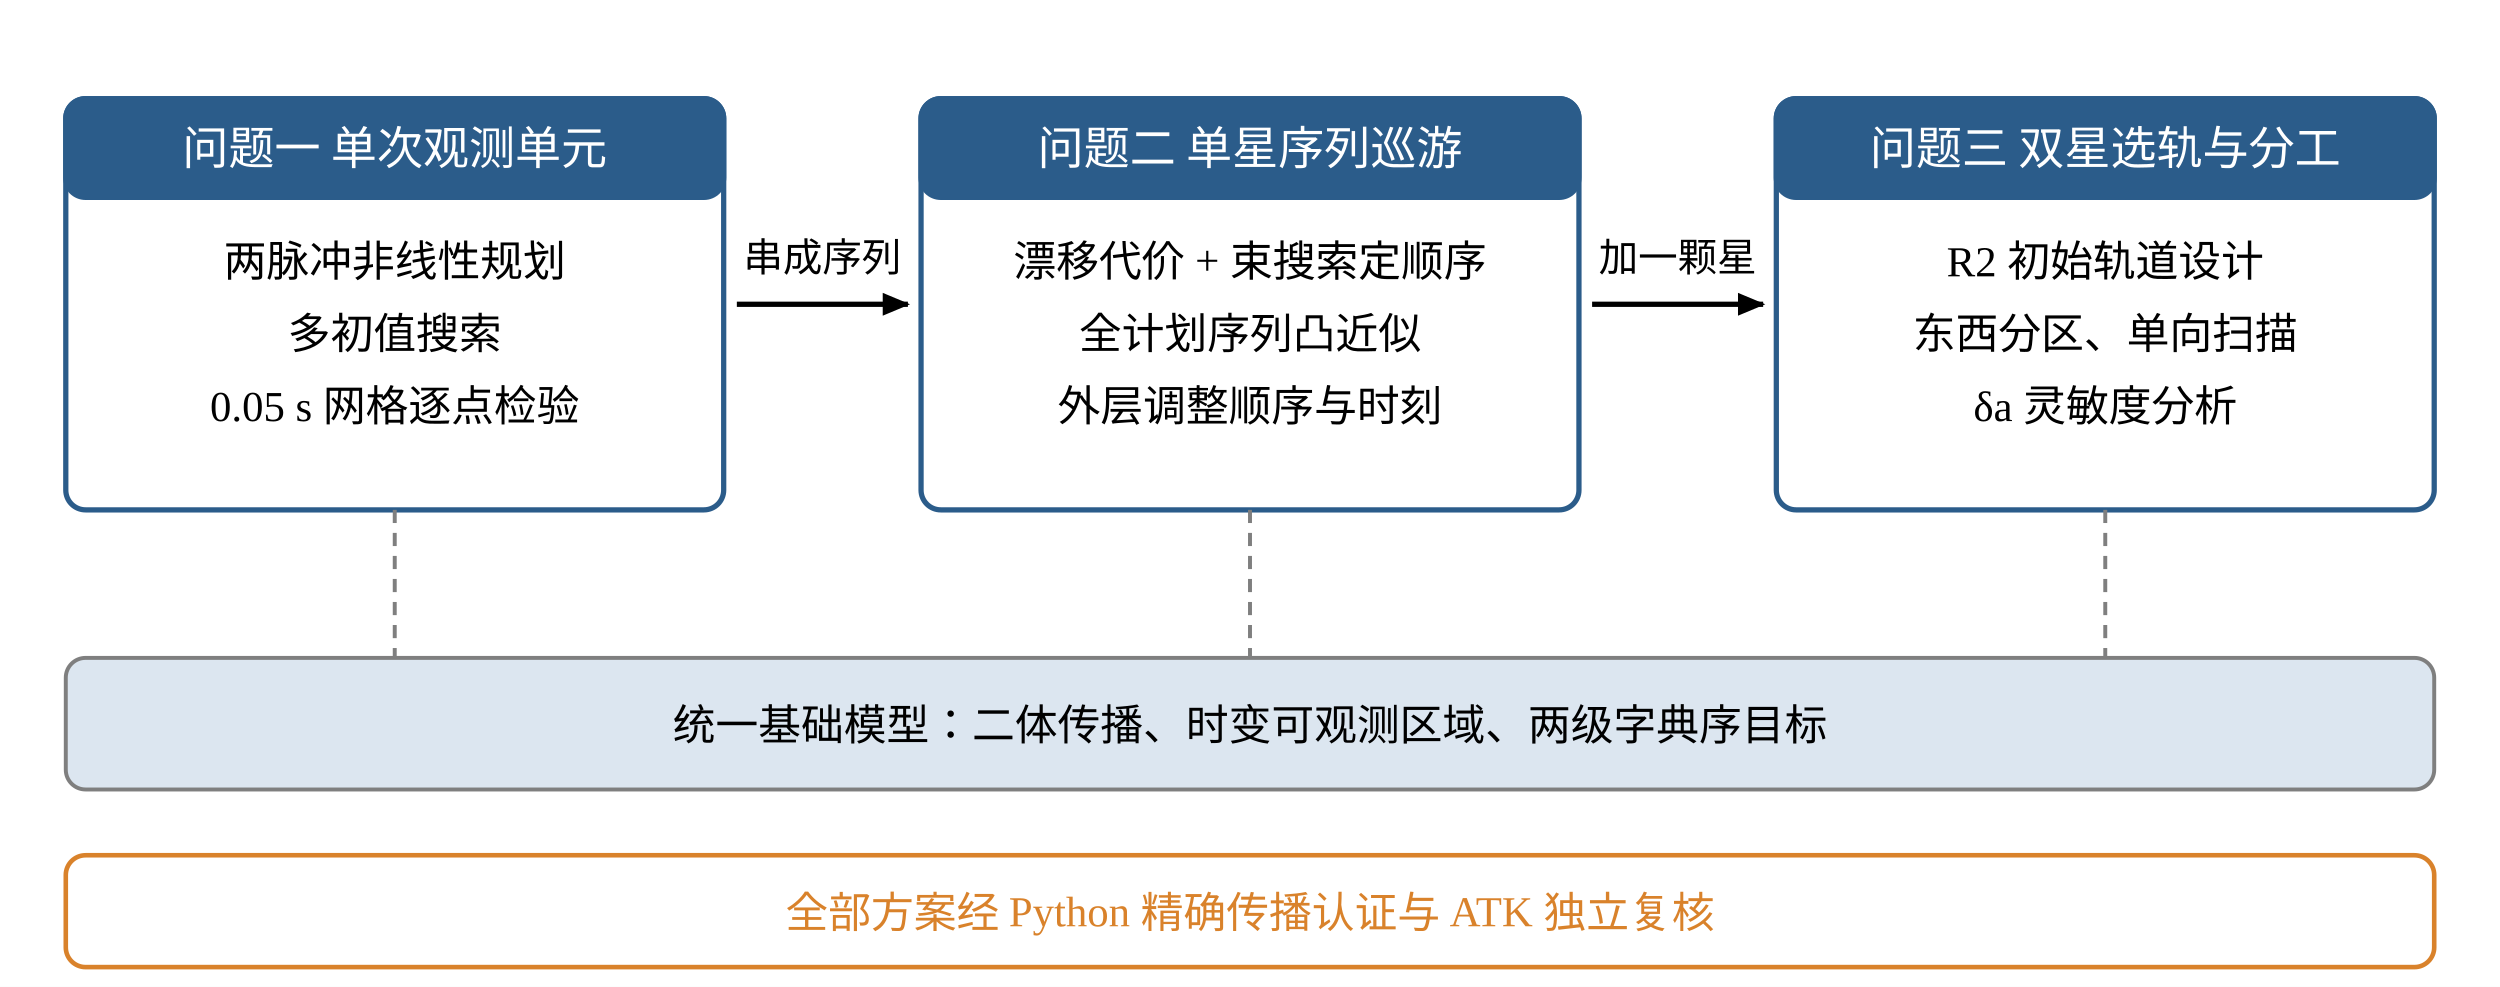
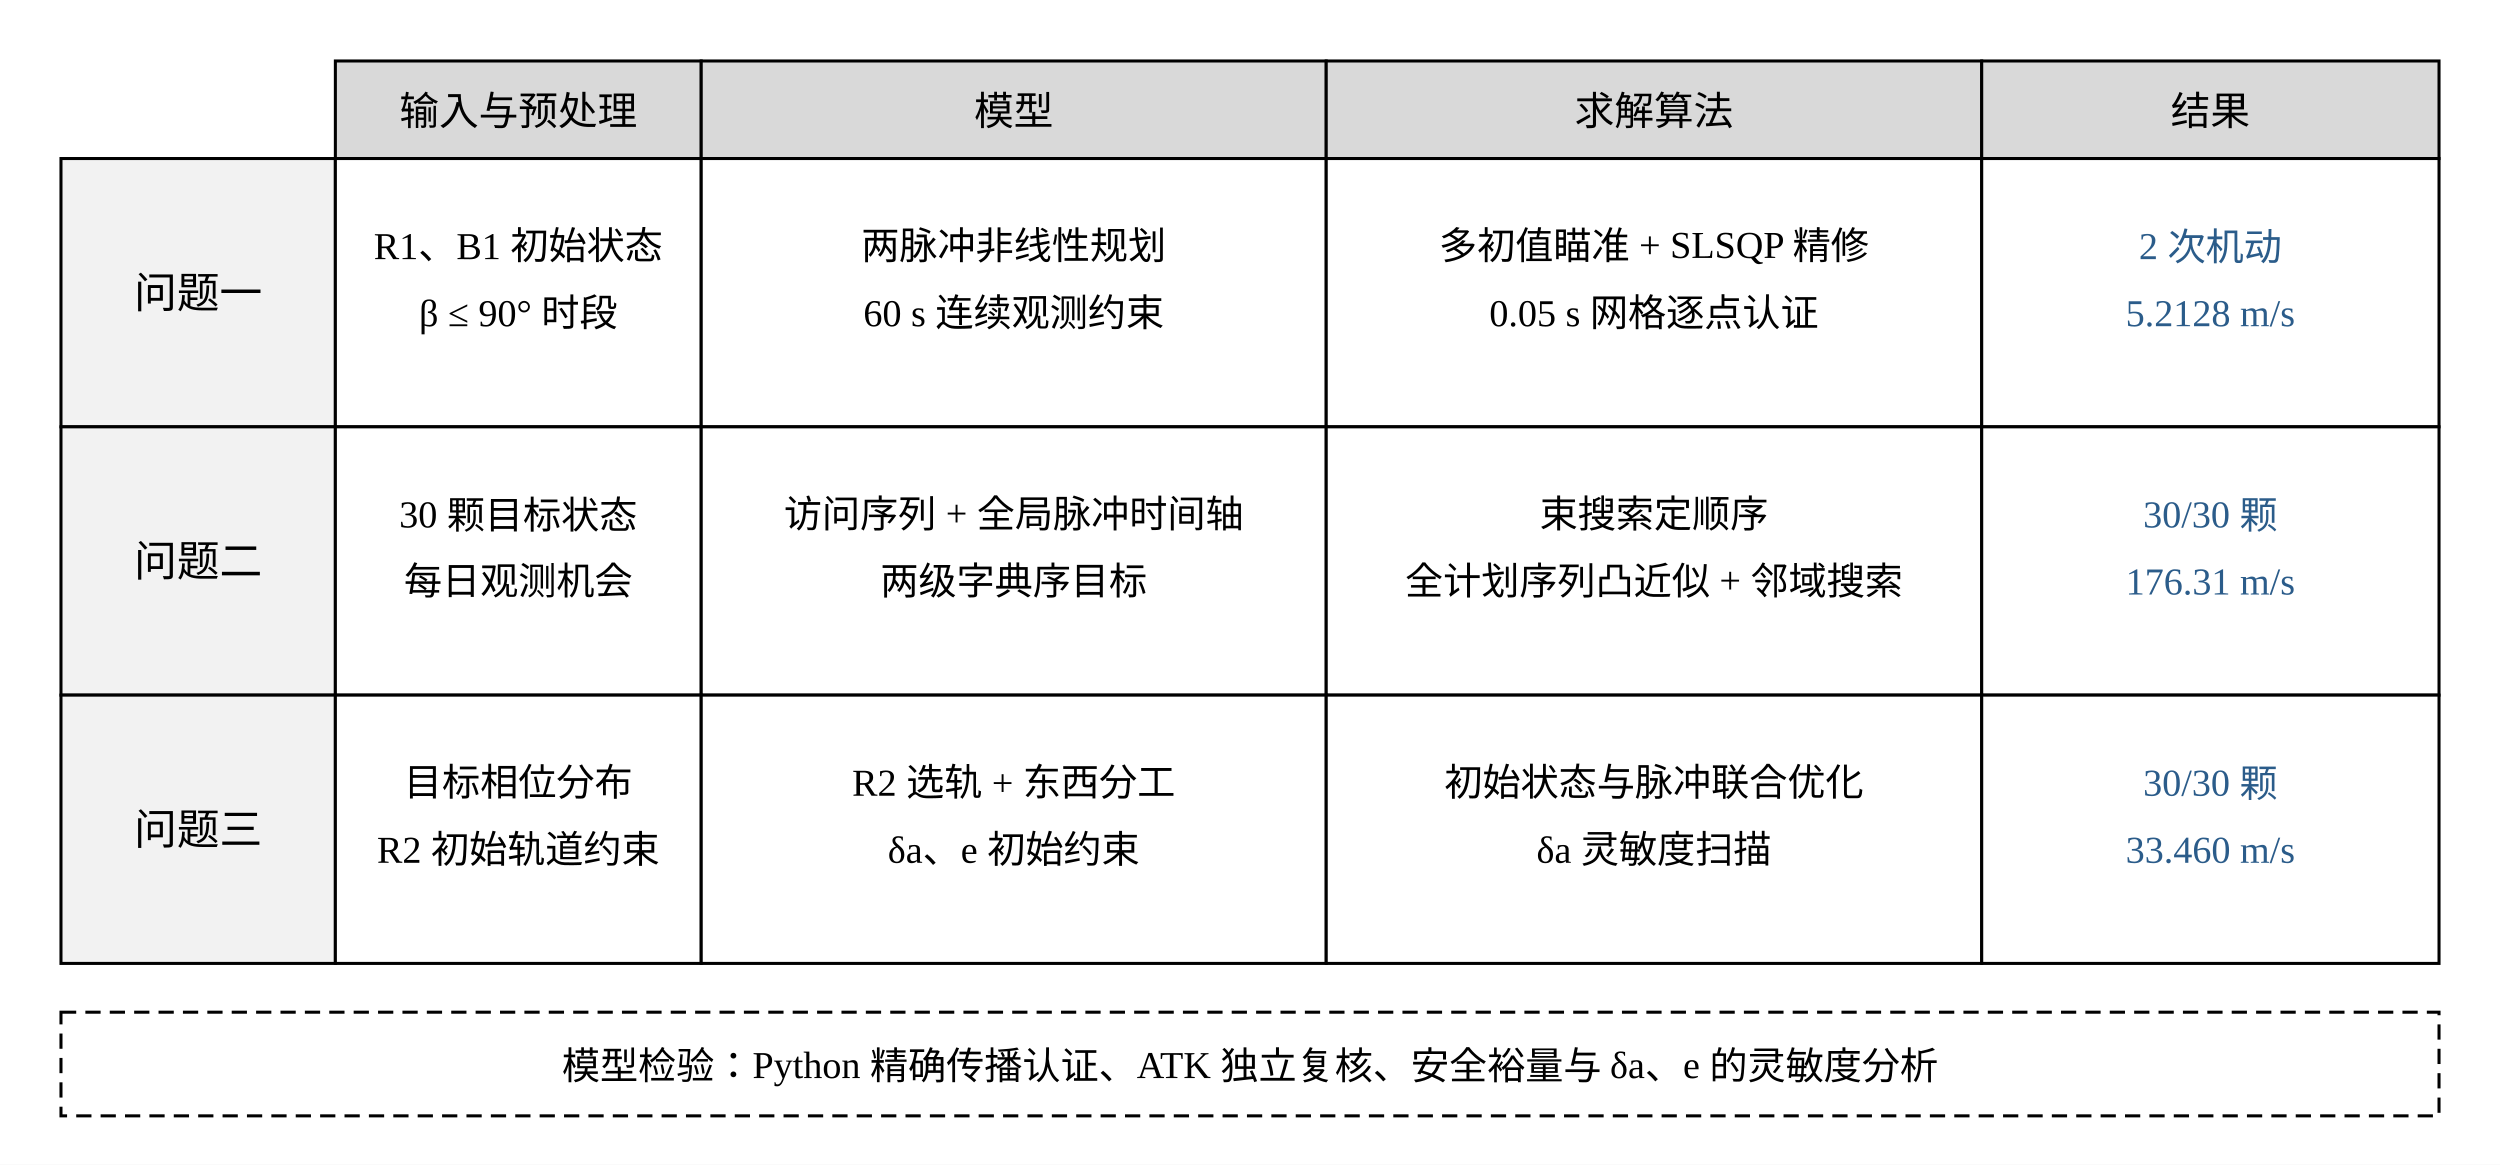
- <svg xmlns="http://www.w3.org/2000/svg" width="760" height="300" viewBox="0 0 760 300">
-   <rect x="0" y="0" width="760" height="300" fill="#FFFFFF" />
-   <rect x="20" y="30" width="200" height="125" rx="6" ry="6" fill="#FFFFFF" stroke="#2B5C8A" stroke-width="1.6" />
-   <rect x="20" y="30" width="200" height="30" rx="6" ry="6" fill="#2B5C8A" stroke="#2B5C8A" stroke-width="1.6" />
-   <text x="120.0" y="50.0" font-family="SimSun, Times New Roman" font-size="14" text-anchor="middle" fill="#FFFFFF">问题一  单次观测单元</text>
-   <text x="120.0" y="84.0" font-family="SimSun, Times New Roman" font-size="13" text-anchor="middle" fill="#000000">两脉冲非线性规划</text>
-   <text x="120.0" y="106.0" font-family="SimSun, Times New Roman" font-size="13" text-anchor="middle" fill="#000000">多初值搜索</text>
-   <text x="120.0" y="128.0" font-family="SimSun, Times New Roman" font-size="13" text-anchor="middle" fill="#000000">0.05 s 网格逐点检验</text>
-   <rect x="280" y="30" width="200" height="125" rx="6" ry="6" fill="#FFFFFF" stroke="#2B5C8A" stroke-width="1.6" />
-   <rect x="280" y="30" width="200" height="30" rx="6" ry="6" fill="#2B5C8A" stroke="#2B5C8A" stroke-width="1.6" />
-   <text x="380.0" y="50.0" font-family="SimSun, Times New Roman" font-size="14" text-anchor="middle" fill="#FFFFFF">问题二  单星序列巡游</text>
-   <text x="380.0" y="84.0" font-family="SimSun, Times New Roman" font-size="13" text-anchor="middle" fill="#000000">漂移代价 + 束搜索定顺序</text>
-   <text x="380.0" y="106.0" font-family="SimSun, Times New Roman" font-size="13" text-anchor="middle" fill="#000000">全计划序列凸近似</text>
-   <text x="380.0" y="128.0" font-family="SimSun, Times New Roman" font-size="13" text-anchor="middle" fill="#000000">外层调整顺序与时刻</text>
-   <rect x="540" y="30" width="200" height="125" rx="6" ry="6" fill="#FFFFFF" stroke="#2B5C8A" stroke-width="1.6" />
-   <rect x="540" y="30" width="200" height="30" rx="6" ry="6" fill="#2B5C8A" stroke="#2B5C8A" stroke-width="1.6" />
-   <text x="640.0" y="50.0" font-family="SimSun, Times New Roman" font-size="14" text-anchor="middle" fill="#FFFFFF">问题三  双星选轨与分工</text>
-   <text x="640.0" y="84.0" font-family="SimSun, Times New Roman" font-size="13" text-anchor="middle" fill="#000000">R2 初始轨道设计</text>
-   <text x="640.0" y="106.0" font-family="SimSun, Times New Roman" font-size="13" text-anchor="middle" fill="#000000">东西分区、单向扫描</text>
-   <text x="640.0" y="128.0" font-family="SimSun, Times New Roman" font-size="13" text-anchor="middle" fill="#000000">δa 灵敏度分析</text>
-   <line x1="224.0" y1="92.5" x2="276.0" y2="92.5" stroke="#000000" stroke-width="1.6" />
-   <polygon points="276.0,92.5 268.6,95.6 268.6,89.4" fill="#000000" stroke="#000000" stroke-width="0.5" />
-   <line x1="484.0" y1="92.5" x2="536.0" y2="92.5" stroke="#000000" stroke-width="1.6" />
-   <polygon points="536.0,92.5 528.6,95.6 528.6,89.4" fill="#000000" stroke="#000000" stroke-width="0.5" />
-   <text x="250.0" y="82.5" font-family="SimSun, Times New Roman" font-size="12" text-anchor="middle" fill="#000000">串成序列</text>
-   <text x="510.0" y="82.5" font-family="SimSun, Times New Roman" font-size="12" text-anchor="middle" fill="#000000">加一颗星</text>
-   <rect x="20" y="200" width="720" height="40" rx="6" ry="6" fill="#DCE6F0" stroke="#7F7F7F" stroke-width="1.2" />
-   <text x="380.0" y="225.0" font-family="SimSun, Times New Roman" font-size="13" text-anchor="middle" fill="#000000">统一基础模型：二体传播、时变可观测区域、两级字典序目标</text>
-   <line x1="120.0" y1="155.0" x2="120.0" y2="200.0" stroke="#7F7F7F" stroke-width="1.2" stroke-dasharray="4,3" />
-   <line x1="380.0" y1="155.0" x2="380.0" y2="200.0" stroke="#7F7F7F" stroke-width="1.2" stroke-dasharray="4,3" />
-   <line x1="640.0" y1="155.0" x2="640.0" y2="200.0" stroke="#7F7F7F" stroke-width="1.2" stroke-dasharray="4,3" />
-   <rect x="20" y="260" width="720" height="34" rx="6" ry="6" fill="#FFFFFF" stroke="#D9822B" stroke-width="1.4" />
-   <text x="380.0" y="282.0" font-family="SimSun, Times New Roman" font-size="13" text-anchor="middle" fill="#D9822B">全部方案经 Python 精确传播认证与 ATK 独立复核</text>
+ <svg xmlns="http://www.w3.org/2000/svg" width="820" height="382" viewBox="0 0 820 382">
+   <rect x="0" y="0" width="820" height="382" fill="#FFFFFF" />
+   <rect x="110" y="20" width="120" height="32" fill="#D9D9D9" stroke="#000000" stroke-width="1" />
+   <text x="170.0" y="41.0" font-family="SimSun, Times New Roman" font-size="13" text-anchor="middle" fill="#000000">输入与预处理</text>
+   <rect x="230" y="20" width="205" height="32" fill="#D9D9D9" stroke="#000000" stroke-width="1" />
+   <text x="332.5" y="41.0" font-family="SimSun, Times New Roman" font-size="13" text-anchor="middle" fill="#000000">模型</text>
+   <rect x="435" y="20" width="215" height="32" fill="#D9D9D9" stroke="#000000" stroke-width="1" />
+   <text x="542.5" y="41.0" font-family="SimSun, Times New Roman" font-size="13" text-anchor="middle" fill="#000000">求解算法</text>
+   <rect x="650" y="20" width="150" height="32" fill="#D9D9D9" stroke="#000000" stroke-width="1" />
+   <text x="725.0" y="41.0" font-family="SimSun, Times New Roman" font-size="13" text-anchor="middle" fill="#000000">结果</text>
+   <rect x="20" y="52" width="90" height="88" fill="#F2F2F2" stroke="#000000" stroke-width="1" />
+   <text x="65.0" y="101.0" font-family="SimSun, Times New Roman" font-size="14" text-anchor="middle" fill="#000000">问题一</text>
+   <rect x="110" y="52" width="120" height="88" fill="#FFFFFF" stroke="#000000" stroke-width="1" />
+   <text x="170.0" y="85.0" font-family="SimSun, Times New Roman" font-size="12.5" text-anchor="middle" fill="#000000">R1、B1 初始状态</text>
+   <text x="170.0" y="107.0" font-family="SimSun, Times New Roman" font-size="12.5" text-anchor="middle" fill="#000000">β ≤ 90° 时段</text>
+   <rect x="230" y="52" width="205" height="88" fill="#FFFFFF" stroke="#000000" stroke-width="1" />
+   <text x="332.5" y="85.0" font-family="SimSun, Times New Roman" font-size="12.5" text-anchor="middle" fill="#000000">两脉冲非线性规划</text>
+   <text x="332.5" y="107.0" font-family="SimSun, Times New Roman" font-size="12.5" text-anchor="middle" fill="#000000">60 s 连续观测约束</text>
+   <rect x="435" y="52" width="215" height="88" fill="#FFFFFF" stroke="#000000" stroke-width="1" />
+   <text x="542.5" y="85.0" font-family="SimSun, Times New Roman" font-size="12.5" text-anchor="middle" fill="#000000">多初值瞄准 + SLSQP 精修</text>
+   <text x="542.5" y="107.0" font-family="SimSun, Times New Roman" font-size="12.5" text-anchor="middle" fill="#000000">0.05 s 网格逐点认证</text>
+   <rect x="650" y="52" width="150" height="88" fill="#FFFFFF" stroke="#000000" stroke-width="1" />
+   <text x="725.0" y="85.0" font-family="SimSun, Times New Roman" font-size="12.5" text-anchor="middle" fill="#2B5C8A">2 次机动</text>
+   <text x="725.0" y="107.0" font-family="SimSun, Times New Roman" font-size="12.5" text-anchor="middle" fill="#2B5C8A">5.2128 m/s</text>
+   <rect x="20" y="140" width="90" height="88" fill="#F2F2F2" stroke="#000000" stroke-width="1" />
+   <text x="65.0" y="189.0" font-family="SimSun, Times New Roman" font-size="14" text-anchor="middle" fill="#000000">问题二</text>
+   <rect x="110" y="140" width="120" height="88" fill="#FFFFFF" stroke="#000000" stroke-width="1" />
+   <text x="170.0" y="173.0" font-family="SimSun, Times New Roman" font-size="12.5" text-anchor="middle" fill="#000000">30 颗目标状态</text>
+   <text x="170.0" y="195.0" font-family="SimSun, Times New Roman" font-size="12.5" text-anchor="middle" fill="#000000">每日观测机会</text>
+   <rect x="230" y="140" width="205" height="88" fill="#FFFFFF" stroke="#000000" stroke-width="1" />
+   <text x="332.5" y="173.0" font-family="SimSun, Times New Roman" font-size="12.5" text-anchor="middle" fill="#000000">访问序列 + 全局脉冲时间轴</text>
+   <text x="332.5" y="195.0" font-family="SimSun, Times New Roman" font-size="12.5" text-anchor="middle" fill="#000000">两级字典序目标</text>
+   <rect x="435" y="140" width="215" height="88" fill="#FFFFFF" stroke="#000000" stroke-width="1" />
+   <text x="542.5" y="173.0" font-family="SimSun, Times New Roman" font-size="12.5" text-anchor="middle" fill="#000000">束搜索定顺序</text>
+   <text x="542.5" y="195.0" font-family="SimSun, Times New Roman" font-size="12.5" text-anchor="middle" fill="#000000">全计划序列凸近似 + 邻域搜索</text>
+   <rect x="650" y="140" width="150" height="88" fill="#FFFFFF" stroke="#000000" stroke-width="1" />
+   <text x="725.0" y="173.0" font-family="SimSun, Times New Roman" font-size="12.5" text-anchor="middle" fill="#2B5C8A">30/30 颗</text>
+   <text x="725.0" y="195.0" font-family="SimSun, Times New Roman" font-size="12.5" text-anchor="middle" fill="#2B5C8A">176.31 m/s</text>
+   <rect x="20" y="228" width="90" height="88" fill="#F2F2F2" stroke="#000000" stroke-width="1" />
+   <text x="65.0" y="277.0" font-family="SimSun, Times New Roman" font-size="14" text-anchor="middle" fill="#000000">问题三</text>
+   <rect x="110" y="228" width="120" height="88" fill="#FFFFFF" stroke="#000000" stroke-width="1" />
+   <text x="170.0" y="261.0" font-family="SimSun, Times New Roman" font-size="12.5" text-anchor="middle" fill="#000000">目标相位分布</text>
+   <text x="170.0" y="283.0" font-family="SimSun, Times New Roman" font-size="12.5" text-anchor="middle" fill="#000000">R2 初始轨道约束</text>
+   <rect x="230" y="228" width="205" height="88" fill="#FFFFFF" stroke="#000000" stroke-width="1" />
+   <text x="332.5" y="261.0" font-family="SimSun, Times New Roman" font-size="12.5" text-anchor="middle" fill="#000000">R2 选轨 + 东西分工</text>
+   <text x="332.5" y="283.0" font-family="SimSun, Times New Roman" font-size="12.5" text-anchor="middle" fill="#000000">δa、e 初始约束</text>
+   <rect x="435" y="228" width="215" height="88" fill="#FFFFFF" stroke="#000000" stroke-width="1" />
+   <text x="542.5" y="261.0" font-family="SimSun, Times New Roman" font-size="12.5" text-anchor="middle" fill="#000000">初始状态与脉冲联合优化</text>
+   <text x="542.5" y="283.0" font-family="SimSun, Times New Roman" font-size="12.5" text-anchor="middle" fill="#000000">δa 灵敏度扫描</text>
+   <rect x="650" y="228" width="150" height="88" fill="#FFFFFF" stroke="#000000" stroke-width="1" />
+   <text x="725.0" y="261.0" font-family="SimSun, Times New Roman" font-size="12.5" text-anchor="middle" fill="#2B5C8A">30/30 颗</text>
+   <text x="725.0" y="283.0" font-family="SimSun, Times New Roman" font-size="12.5" text-anchor="middle" fill="#2B5C8A">33.460 m/s</text>
+   <rect x="20" y="332" width="780" height="34" fill="#FFFFFF" stroke="#000000" stroke-width="1" stroke-dasharray="5,3" />
+   <text x="410.0" y="354.0" font-family="SimSun, Times New Roman" font-size="12.5" text-anchor="middle" fill="#000000">模型检验：Python 精确传播认证、ATK 独立复核、安全裕量与 δa、e 的灵敏度分析</text>
</svg>
